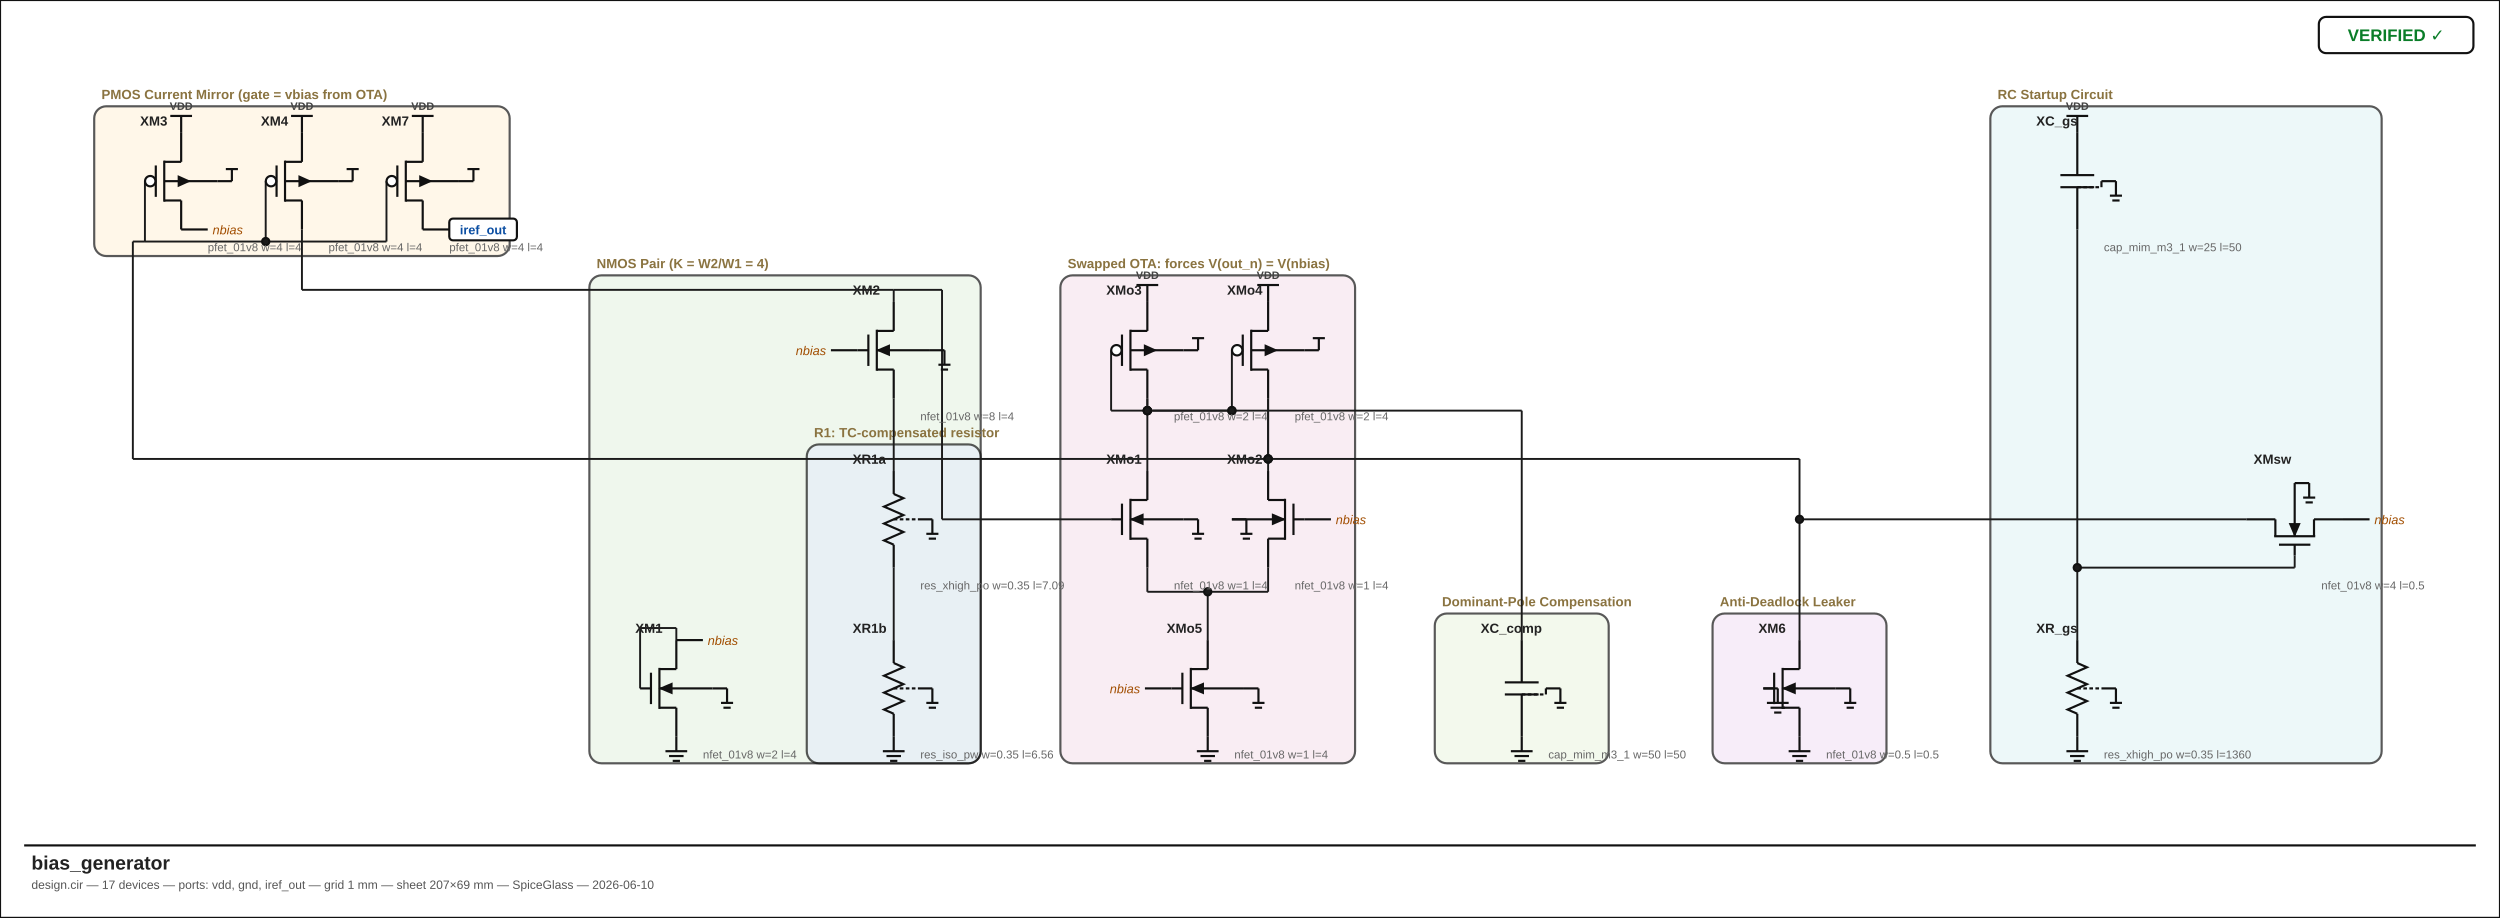
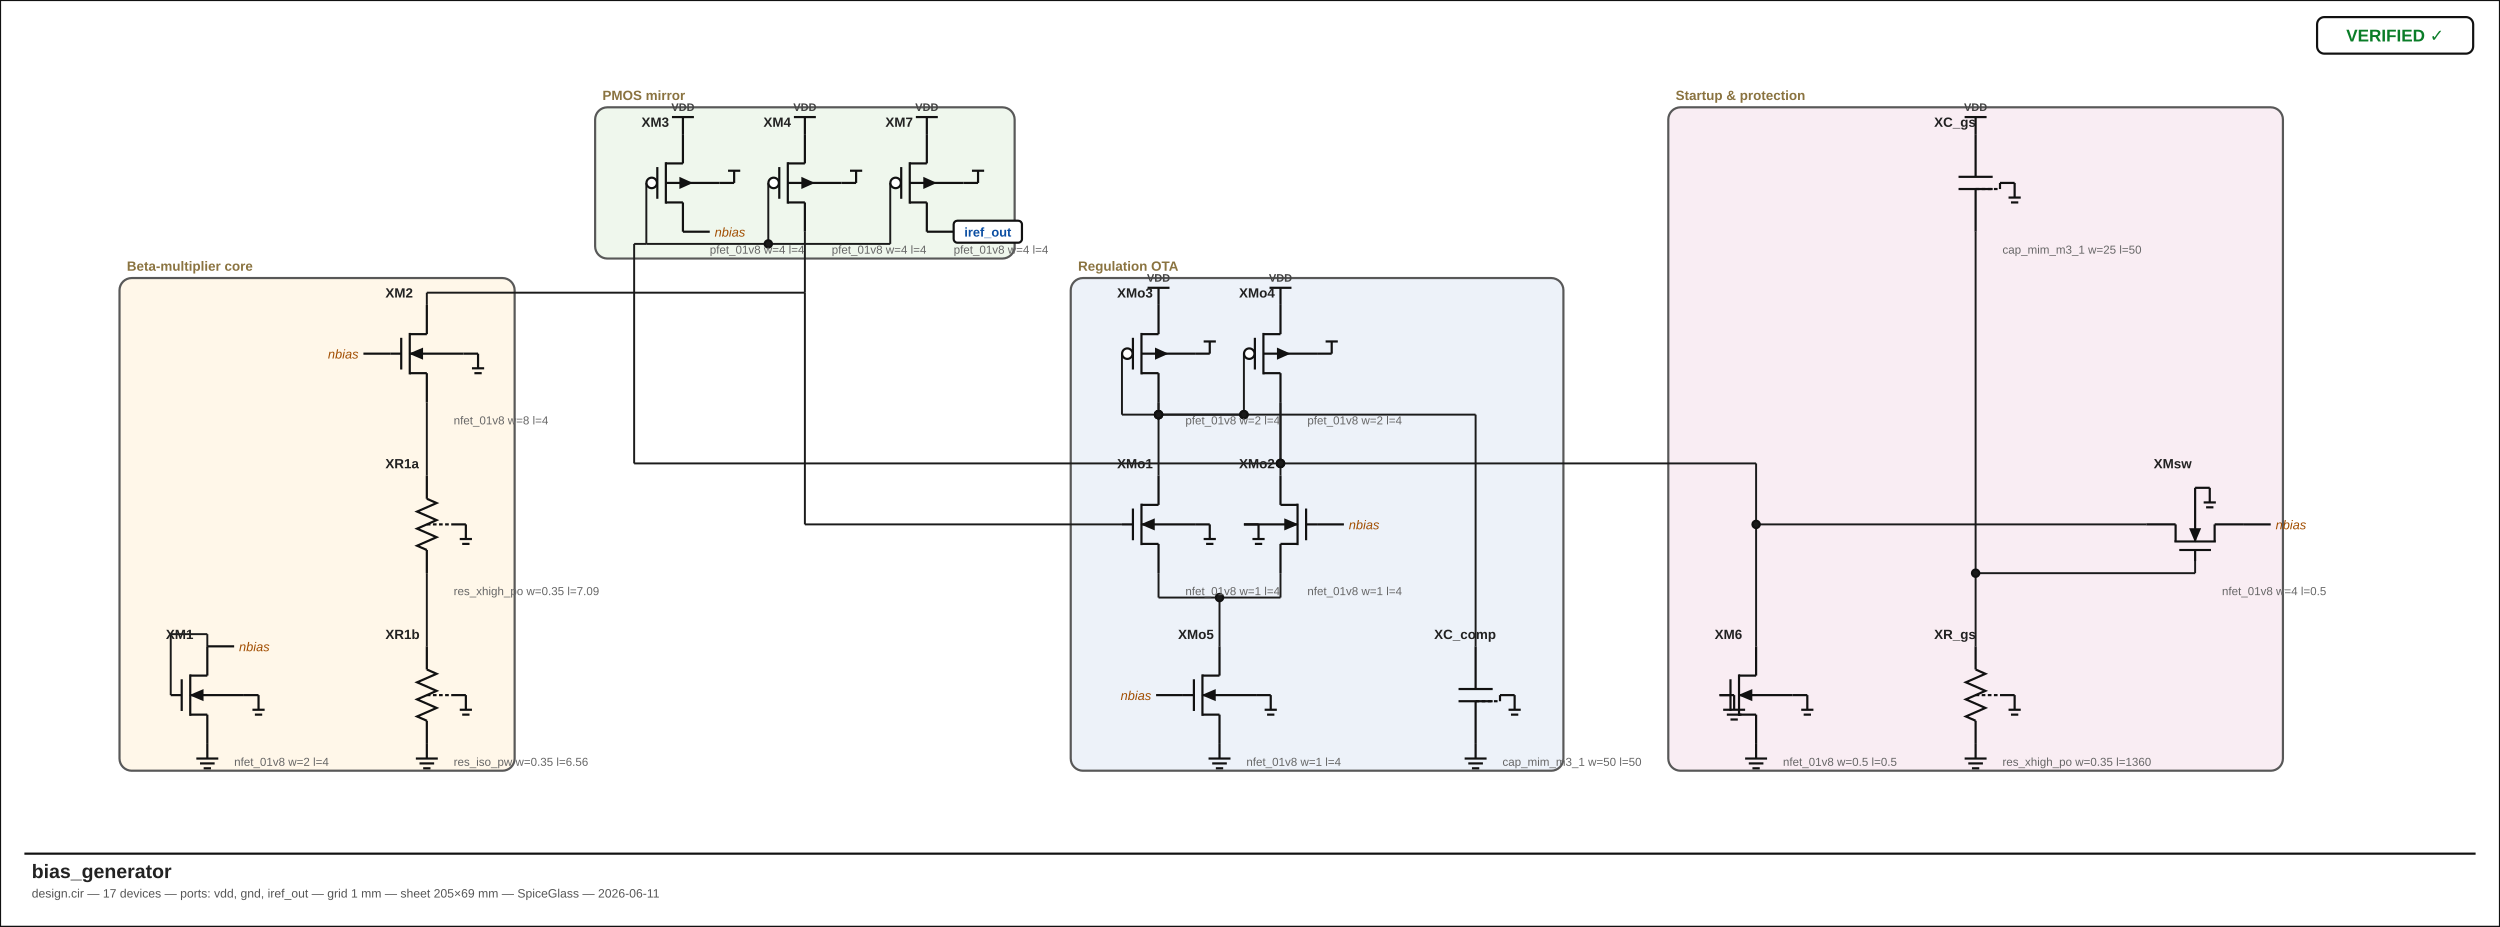
- <svg xmlns="http://www.w3.org/2000/svg" width="2070" height="760" viewBox="0 0 2070 760" data-grid-mm="1" font-family="Segoe UI, Arial, sans-serif">
+ <svg xmlns="http://www.w3.org/2000/svg" width="2050" height="760" viewBox="0 0 2050 760" data-grid-mm="1" font-family="Segoe UI, Arial, sans-serif">
  <style>
 line, polyline, path, rect, circle { stroke: #111111; stroke-width: 1.8; }
 .wire { stroke: #1b1b1b; stroke-width: 1.6; }
 text { stroke: none; fill: #222; font-size: 11px; }
 .name { font-weight: 600; font-size: 11px; }
 .param { fill: #666; font-size: 9.5px; }
 .pin { font-size: 9px; fill: #333; }
 .sym { font-size: 11px; font-weight: 700; }
 .boxmodel { font-size: 9.5px; fill: #555; font-style: italic; }
 .rail { font-size: 9px; fill: #444444; font-weight: 600; }
 .netlabel { font-size: 10.5px; fill: #a14d00; font-style: italic; }
 .port { font-size: 10.5px; fill: #0b4ea2; font-weight: 700; }
 .sectitle { font-size: 11px; fill: #8a7340; font-weight: 600; }
 .title { font-size: 16px; font-weight: 700; }
 .meta { font-size: 10px; fill: #555; }
</style>
-   <rect x="0" y="0" width="2070" height="760" fill="white" stroke="none" />
-   <rect x="78" y="88" width="344" height="124" rx="10" fill="#fff3df" stroke="none" opacity="0.7" />
-   <text x="84" y="82" class="sectitle">PMOS Current Mirror (gate = vbias from OTA)</text>
-   <rect x="488" y="228" width="324" height="404" rx="10" fill="#e8f3e6" stroke="none" opacity="0.7" />
-   <text x="494" y="222" class="sectitle">NMOS Pair (K = W2/W1 = 4)</text>
-   <rect x="668" y="368" width="144" height="264" rx="10" fill="#e6ecf7" stroke="none" opacity="0.7" />
-   <text x="674" y="362" class="sectitle">R1: TC-compensated resistor</text>
-   <rect x="878" y="228" width="244" height="404" rx="10" fill="#f7e6ee" stroke="none" opacity="0.7" />
-   <text x="884" y="222" class="sectitle">Swapped OTA: forces V(out_n) = V(nbias)</text>
-   <rect x="1188" y="508" width="144" height="124" rx="10" fill="#eef7e6" stroke="none" opacity="0.7" />
-   <text x="1194" y="502" class="sectitle">Dominant-Pole Compensation</text>
-   <rect x="1418" y="508" width="144" height="124" rx="10" fill="#f3e6f7" stroke="none" opacity="0.7" />
-   <text x="1424" y="502" class="sectitle">Anti-Deadlock Leaker</text>
-   <rect x="1648" y="88" width="324" height="544" rx="10" fill="#e6f5f7" stroke="none" opacity="0.7" />
-   <text x="1654" y="82" class="sectitle">RC Startup Circuit</text>
+   <rect x="0" y="0" width="2050" height="760" fill="white" stroke="none" />
+   <rect x="98" y="228" width="324" height="404" rx="10" fill="#fff3df" stroke="none" opacity="0.7" />
+   <text x="104" y="222" class="sectitle">Beta-multiplier core</text>
+   <rect x="488" y="88" width="344" height="124" rx="10" fill="#e8f3e6" stroke="none" opacity="0.7" />
+   <text x="494" y="82" class="sectitle">PMOS mirror</text>
+   <rect x="878" y="228" width="404" height="404" rx="10" fill="#e6ecf7" stroke="none" opacity="0.7" />
+   <text x="884" y="222" class="sectitle">Regulation OTA</text>
+   <rect x="1368" y="88" width="504" height="544" rx="10" fill="#f7e6ee" stroke="none" opacity="0.7" />
+   <text x="1374" y="82" class="sectitle">Startup &amp; protection</text>
+   <line class="wire" x1="140" y1="570" x2="140" y2="520" stroke="#1b1b1b" stroke-width="1.6" />
+   <line class="wire" x1="140" y1="520" x2="170" y2="520" stroke="#1b1b1b" stroke-width="1.6" />
+   <line class="wire" x1="170" y1="520" x2="170" y2="530" stroke="#1b1b1b" stroke-width="1.6" />
+   <line class="wire" x1="530" y1="150" x2="530" y2="200" stroke="#1b1b1b" stroke-width="1.6" />
+   <line class="wire" x1="630" y1="150" x2="630" y2="200" stroke="#1b1b1b" stroke-width="1.6" />
+   <line class="wire" x1="730" y1="150" x2="730" y2="200" stroke="#1b1b1b" stroke-width="1.6" />
+   <line class="wire" x1="530" y1="200" x2="730" y2="200" stroke="#1b1b1b" stroke-width="1.6" />
  <line class="wire" x1="950" y1="470" x2="950" y2="490" stroke="#1b1b1b" stroke-width="1.6" />
  <line class="wire" x1="1050" y1="470" x2="1050" y2="490" stroke="#1b1b1b" stroke-width="1.6" />
  <line class="wire" x1="1000" y1="490" x2="1000" y2="530" stroke="#1b1b1b" stroke-width="1.6" />
  <line class="wire" x1="950" y1="490" x2="1050" y2="490" stroke="#1b1b1b" stroke-width="1.6" />
  <line class="wire" x1="950" y1="330" x2="950" y2="390" stroke="#1b1b1b" stroke-width="1.6" />
  <line class="wire" x1="1050" y1="330" x2="1050" y2="390" stroke="#1b1b1b" stroke-width="1.6" />
  <line class="wire" x1="920" y1="290" x2="920" y2="340" stroke="#1b1b1b" stroke-width="1.6" />
  <line class="wire" x1="1020" y1="290" x2="1020" y2="340" stroke="#1b1b1b" stroke-width="1.6" />
  <line class="wire" x1="920" y1="340" x2="1020" y2="340" stroke="#1b1b1b" stroke-width="1.6" />
  <line class="wire" x1="950" y1="340" x2="950" y2="330" stroke="#1b1b1b" stroke-width="1.6" />
-   <line class="wire" x1="120" y1="150" x2="120" y2="200" stroke="#1b1b1b" stroke-width="1.6" />
-   <line class="wire" x1="220" y1="150" x2="220" y2="200" stroke="#1b1b1b" stroke-width="1.6" />
-   <line class="wire" x1="320" y1="150" x2="320" y2="200" stroke="#1b1b1b" stroke-width="1.6" />
-   <line class="wire" x1="120" y1="200" x2="320" y2="200" stroke="#1b1b1b" stroke-width="1.6" />
-   <line class="wire" x1="530" y1="570" x2="530" y2="520" stroke="#1b1b1b" stroke-width="1.6" />
-   <line class="wire" x1="530" y1="520" x2="560" y2="520" stroke="#1b1b1b" stroke-width="1.6" />
-   <line class="wire" x1="560" y1="520" x2="560" y2="530" stroke="#1b1b1b" stroke-width="1.6" />
-   <line class="wire" x1="740" y1="530" x2="740" y2="470" stroke="#1b1b1b" stroke-width="1.6" />
-   <line class="wire" x1="740" y1="390" x2="740" y2="330" stroke="#1b1b1b" stroke-width="1.6" />
-   <line class="wire" x1="1260" y1="530" x2="1260" y2="340" stroke="#1b1b1b" stroke-width="1.6" />
-   <line class="wire" x1="1260" y1="340" x2="950" y2="340" stroke="#1b1b1b" stroke-width="1.6" />
-   <line class="wire" x1="1720" y1="530" x2="1720" y2="190" stroke="#1b1b1b" stroke-width="1.6" />
-   <line class="wire" x1="1900" y1="460" x2="1900" y2="470" stroke="#1b1b1b" stroke-width="1.6" />
-   <line class="wire" x1="1900" y1="470" x2="1720" y2="470" stroke="#1b1b1b" stroke-width="1.6" />
-   <line class="wire" x1="740" y1="250" x2="740" y2="240" stroke="#1b1b1b" stroke-width="1.6" />
-   <line class="wire" x1="740" y1="240" x2="250" y2="240" stroke="#1b1b1b" stroke-width="1.6" />
-   <line class="wire" x1="250" y1="240" x2="250" y2="190" stroke="#1b1b1b" stroke-width="1.6" />
-   <line class="wire" x1="920" y1="430" x2="780" y2="430" stroke="#1b1b1b" stroke-width="1.6" />
-   <line class="wire" x1="780" y1="430" x2="780" y2="240" stroke="#1b1b1b" stroke-width="1.6" />
-   <line class="wire" x1="780" y1="240" x2="740" y2="240" stroke="#1b1b1b" stroke-width="1.6" />
+   <line class="wire" x1="350" y1="530" x2="350" y2="470" stroke="#1b1b1b" stroke-width="1.6" />
+   <line class="wire" x1="350" y1="390" x2="350" y2="330" stroke="#1b1b1b" stroke-width="1.6" />
+   <line class="wire" x1="1210" y1="530" x2="1210" y2="340" stroke="#1b1b1b" stroke-width="1.6" />
+   <line class="wire" x1="1210" y1="340" x2="950" y2="340" stroke="#1b1b1b" stroke-width="1.6" />
+   <line class="wire" x1="1620" y1="530" x2="1620" y2="190" stroke="#1b1b1b" stroke-width="1.6" />
+   <line class="wire" x1="1800" y1="460" x2="1800" y2="470" stroke="#1b1b1b" stroke-width="1.6" />
+   <line class="wire" x1="1800" y1="470" x2="1620" y2="470" stroke="#1b1b1b" stroke-width="1.6" />
+   <line class="wire" x1="660" y1="190" x2="660" y2="240" stroke="#1b1b1b" stroke-width="1.6" />
+   <line class="wire" x1="660" y1="240" x2="350" y2="240" stroke="#1b1b1b" stroke-width="1.6" />
+   <line class="wire" x1="350" y1="240" x2="350" y2="250" stroke="#1b1b1b" stroke-width="1.6" />
+   <line class="wire" x1="920" y1="430" x2="660" y2="430" stroke="#1b1b1b" stroke-width="1.6" />
+   <line class="wire" x1="660" y1="430" x2="660" y2="240" stroke="#1b1b1b" stroke-width="1.6" />
  <line class="wire" x1="1050" y1="330" x2="1050" y2="380" stroke="#1b1b1b" stroke-width="1.6" />
-   <line class="wire" x1="1050" y1="380" x2="110" y2="380" stroke="#1b1b1b" stroke-width="1.6" />
-   <line class="wire" x1="110" y1="380" x2="110" y2="200" stroke="#1b1b1b" stroke-width="1.6" />
-   <line class="wire" x1="110" y1="200" x2="120" y2="200" stroke="#1b1b1b" stroke-width="1.6" />
-   <line class="wire" x1="1490" y1="530" x2="1490" y2="380" stroke="#1b1b1b" stroke-width="1.6" />
-   <line class="wire" x1="1490" y1="380" x2="1050" y2="380" stroke="#1b1b1b" stroke-width="1.6" />
-   <line class="wire" x1="1860" y1="430" x2="1490" y2="430" stroke="#1b1b1b" stroke-width="1.6" />
+   <line class="wire" x1="1050" y1="380" x2="520" y2="380" stroke="#1b1b1b" stroke-width="1.6" />
+   <line class="wire" x1="520" y1="380" x2="520" y2="200" stroke="#1b1b1b" stroke-width="1.6" />
+   <line class="wire" x1="520" y1="200" x2="530" y2="200" stroke="#1b1b1b" stroke-width="1.6" />
+   <line class="wire" x1="1440" y1="530" x2="1440" y2="380" stroke="#1b1b1b" stroke-width="1.6" />
+   <line class="wire" x1="1440" y1="380" x2="1050" y2="380" stroke="#1b1b1b" stroke-width="1.6" />
+   <line class="wire" x1="1760" y1="430" x2="1440" y2="430" stroke="#1b1b1b" stroke-width="1.6" />
+   <circle cx="630" cy="200" r="3" fill="#1b1b1b" stroke="none" />
+   <circle cx="1050" cy="380" r="3" fill="#1b1b1b" stroke="none" />
+   <circle cx="1050" cy="380" r="3" fill="#1b1b1b" stroke="none" />
+   <circle cx="1050" cy="380" r="3" fill="#1b1b1b" stroke="none" />
+   <circle cx="1440" cy="430" r="3" fill="#1b1b1b" stroke="none" />
  <circle cx="1000" cy="490" r="3" fill="#1b1b1b" stroke="none" />
  <circle cx="1020" cy="340" r="3" fill="#1b1b1b" stroke="none" />
  <circle cx="1020" cy="340" r="3" fill="#1b1b1b" stroke="none" />
  <circle cx="950" cy="340" r="3" fill="#1b1b1b" stroke="none" />
  <circle cx="950" cy="340" r="3" fill="#1b1b1b" stroke="none" />
  <circle cx="950" cy="340" r="3" fill="#1b1b1b" stroke="none" />
  <circle cx="950" cy="340" r="3" fill="#1b1b1b" stroke="none" />
-   <circle cx="220" cy="200" r="3" fill="#1b1b1b" stroke="none" />
-   <circle cx="1050" cy="380" r="3" fill="#1b1b1b" stroke="none" />
-   <circle cx="1050" cy="380" r="3" fill="#1b1b1b" stroke="none" />
-   <circle cx="1050" cy="380" r="3" fill="#1b1b1b" stroke="none" />
-   <circle cx="1490" cy="430" r="3" fill="#1b1b1b" stroke="none" />
-   <circle cx="1720" cy="470" r="3" fill="#1b1b1b" stroke="none" />
-   <line x1="150" y1="190" x2="172" y2="190" />
-   <text x="176" y="194" text-anchor="start" class="netlabel">nbias</text>
-   <line x1="560" y1="530" x2="582" y2="530" />
-   <text x="586" y="534" text-anchor="start" class="netlabel">nbias</text>
-   <line x1="710" y1="290" x2="688" y2="290" />
-   <text x="684" y="294" text-anchor="end" class="netlabel">nbias</text>
+   <circle cx="1620" cy="470" r="3" fill="#1b1b1b" stroke="none" />
+   <line x1="560" y1="190" x2="582" y2="190" />
+   <text x="586" y="194" text-anchor="start" class="netlabel">nbias</text>
+   <line x1="170" y1="530" x2="192" y2="530" />
+   <text x="196" y="534" text-anchor="start" class="netlabel">nbias</text>
+   <line x1="320" y1="290" x2="298" y2="290" />
+   <text x="294" y="294" text-anchor="end" class="netlabel">nbias</text>
  <line x1="1080" y1="430" x2="1102" y2="430" />
  <text x="1106" y="434" text-anchor="start" class="netlabel">nbias</text>
  <line x1="970" y1="570" x2="948" y2="570" />
  <text x="944" y="574" text-anchor="end" class="netlabel">nbias</text>
-   <line x1="1940" y1="430" x2="1962" y2="430" />
-   <text x="1966" y="434" text-anchor="start" class="netlabel">nbias</text>
-   <line x1="150" y1="110" x2="150" y2="96" />
-   <line x1="141" y1="96" x2="159" y2="96" stroke-width="2.4" />
-   <text x="150" y="91" text-anchor="middle" class="rail">VDD</text>
-   <line x1="180" y1="150" x2="192" y2="150" />
-   <line x1="192" y1="150" x2="192" y2="140" />
-   <line x1="187" y1="140" x2="197" y2="140" stroke-width="2.4" />
-   <line x1="250" y1="110" x2="250" y2="96" />
-   <line x1="241" y1="96" x2="259" y2="96" stroke-width="2.4" />
-   <text x="250" y="91" text-anchor="middle" class="rail">VDD</text>
-   <line x1="280" y1="150" x2="292" y2="150" />
-   <line x1="292" y1="150" x2="292" y2="140" />
-   <line x1="287" y1="140" x2="297" y2="140" stroke-width="2.4" />
+   <line x1="1840" y1="430" x2="1862" y2="430" />
+   <text x="1866" y="434" text-anchor="start" class="netlabel">nbias</text>
+   <line x1="560" y1="110" x2="560" y2="96" />
+   <line x1="551" y1="96" x2="569" y2="96" stroke-width="2.4" />
+   <text x="560" y="91" text-anchor="middle" class="rail">VDD</text>
+   <line x1="590" y1="150" x2="602" y2="150" />
+   <line x1="602" y1="150" x2="602" y2="140" />
+   <line x1="597" y1="140" x2="607" y2="140" stroke-width="2.4" />
+   <line x1="660" y1="110" x2="660" y2="96" />
+   <line x1="651" y1="96" x2="669" y2="96" stroke-width="2.4" />
+   <text x="660" y="91" text-anchor="middle" class="rail">VDD</text>
+   <line x1="690" y1="150" x2="702" y2="150" />
+   <line x1="702" y1="150" x2="702" y2="140" />
+   <line x1="697" y1="140" x2="707" y2="140" stroke-width="2.4" />
  <line x1="950" y1="250" x2="950" y2="236" />
  <line x1="941" y1="236" x2="959" y2="236" stroke-width="2.4" />
  <text x="950" y="231" text-anchor="middle" class="rail">VDD</text>
  <line x1="980" y1="290" x2="992" y2="290" />
  <line x1="992" y1="290" x2="992" y2="280" />
  <line x1="987" y1="280" x2="997" y2="280" stroke-width="2.4" />
  <line x1="1050" y1="250" x2="1050" y2="236" />
  <line x1="1041" y1="236" x2="1059" y2="236" stroke-width="2.4" />
  <text x="1050" y="231" text-anchor="middle" class="rail">VDD</text>
  <line x1="1080" y1="290" x2="1092" y2="290" />
  <line x1="1092" y1="290" x2="1092" y2="280" />
  <line x1="1087" y1="280" x2="1097" y2="280" stroke-width="2.4" />
-   <line x1="350" y1="110" x2="350" y2="96" />
-   <line x1="341" y1="96" x2="359" y2="96" stroke-width="2.4" />
-   <text x="350" y="91" text-anchor="middle" class="rail">VDD</text>
-   <line x1="380" y1="150" x2="392" y2="150" />
-   <line x1="392" y1="150" x2="392" y2="140" />
-   <line x1="387" y1="140" x2="397" y2="140" stroke-width="2.4" />
-   <line x1="1720" y1="110" x2="1720" y2="96" />
-   <line x1="1711" y1="96" x2="1729" y2="96" stroke-width="2.4" />
-   <text x="1720" y="91" text-anchor="middle" class="rail">VDD</text>
-   <line x1="560" y1="610" x2="560" y2="622" />
-   <line x1="551" y1="622" x2="569" y2="622" stroke-width="2" />
-   <line x1="554" y1="626" x2="566" y2="626" stroke-width="2" />
-   <line x1="557" y1="630" x2="563" y2="630" stroke-width="2" />
-   <line x1="590" y1="570" x2="602" y2="570" />
-   <line x1="602" y1="570" x2="602" y2="582" />
-   <line x1="597" y1="582" x2="607" y2="582" stroke-width="2" />
-   <line x1="599" y1="586" x2="605" y2="586" stroke-width="2" />
-   <line x1="770" y1="290" x2="782" y2="290" />
-   <line x1="782" y1="290" x2="782" y2="302" />
-   <line x1="777" y1="302" x2="787" y2="302" stroke-width="2" />
-   <line x1="779" y1="306" x2="785" y2="306" stroke-width="2" />
-   <line x1="760" y1="430" x2="772" y2="430" />
-   <line x1="772" y1="430" x2="772" y2="442" />
-   <line x1="767" y1="442" x2="777" y2="442" stroke-width="2" />
-   <line x1="769" y1="446" x2="775" y2="446" stroke-width="2" />
-   <line x1="740" y1="610" x2="740" y2="622" />
-   <line x1="731" y1="622" x2="749" y2="622" stroke-width="2" />
-   <line x1="734" y1="626" x2="746" y2="626" stroke-width="2" />
-   <line x1="737" y1="630" x2="743" y2="630" stroke-width="2" />
-   <line x1="760" y1="570" x2="772" y2="570" />
-   <line x1="772" y1="570" x2="772" y2="582" />
-   <line x1="767" y1="582" x2="777" y2="582" stroke-width="2" />
-   <line x1="769" y1="586" x2="775" y2="586" stroke-width="2" />
+   <line x1="760" y1="110" x2="760" y2="96" />
+   <line x1="751" y1="96" x2="769" y2="96" stroke-width="2.4" />
+   <text x="760" y="91" text-anchor="middle" class="rail">VDD</text>
+   <line x1="790" y1="150" x2="802" y2="150" />
+   <line x1="802" y1="150" x2="802" y2="140" />
+   <line x1="797" y1="140" x2="807" y2="140" stroke-width="2.4" />
+   <line x1="1620" y1="110" x2="1620" y2="96" />
+   <line x1="1611" y1="96" x2="1629" y2="96" stroke-width="2.4" />
+   <text x="1620" y="91" text-anchor="middle" class="rail">VDD</text>
+   <line x1="170" y1="610" x2="170" y2="622" />
+   <line x1="161" y1="622" x2="179" y2="622" stroke-width="2" />
+   <line x1="164" y1="626" x2="176" y2="626" stroke-width="2" />
+   <line x1="167" y1="630" x2="173" y2="630" stroke-width="2" />
+   <line x1="200" y1="570" x2="212" y2="570" />
+   <line x1="212" y1="570" x2="212" y2="582" />
+   <line x1="207" y1="582" x2="217" y2="582" stroke-width="2" />
+   <line x1="209" y1="586" x2="215" y2="586" stroke-width="2" />
+   <line x1="380" y1="290" x2="392" y2="290" />
+   <line x1="392" y1="290" x2="392" y2="302" />
+   <line x1="387" y1="302" x2="397" y2="302" stroke-width="2" />
+   <line x1="389" y1="306" x2="395" y2="306" stroke-width="2" />
+   <line x1="370" y1="430" x2="382" y2="430" />
+   <line x1="382" y1="430" x2="382" y2="442" />
+   <line x1="377" y1="442" x2="387" y2="442" stroke-width="2" />
+   <line x1="379" y1="446" x2="385" y2="446" stroke-width="2" />
+   <line x1="350" y1="610" x2="350" y2="622" />
+   <line x1="341" y1="622" x2="359" y2="622" stroke-width="2" />
+   <line x1="344" y1="626" x2="356" y2="626" stroke-width="2" />
+   <line x1="347" y1="630" x2="353" y2="630" stroke-width="2" />
+   <line x1="370" y1="570" x2="382" y2="570" />
+   <line x1="382" y1="570" x2="382" y2="582" />
+   <line x1="377" y1="582" x2="387" y2="582" stroke-width="2" />
+   <line x1="379" y1="586" x2="385" y2="586" stroke-width="2" />
  <line x1="980" y1="430" x2="992" y2="430" />
  <line x1="992" y1="430" x2="992" y2="442" />
  <line x1="987" y1="442" x2="997" y2="442" stroke-width="2" />
  <line x1="989" y1="446" x2="995" y2="446" stroke-width="2" />
  <line x1="1020" y1="430" x2="1032" y2="430" />
  <line x1="1032" y1="430" x2="1032" y2="442" />
  <line x1="1027" y1="442" x2="1037" y2="442" stroke-width="2" />
  <line x1="1029" y1="446" x2="1035" y2="446" stroke-width="2" />
  <line x1="1000" y1="610" x2="1000" y2="622" />
  <line x1="991" y1="622" x2="1009" y2="622" stroke-width="2" />
  <line x1="994" y1="626" x2="1006" y2="626" stroke-width="2" />
  <line x1="997" y1="630" x2="1003" y2="630" stroke-width="2" />
  <line x1="1030" y1="570" x2="1042" y2="570" />
  <line x1="1042" y1="570" x2="1042" y2="582" />
  <line x1="1037" y1="582" x2="1047" y2="582" stroke-width="2" />
  <line x1="1039" y1="586" x2="1045" y2="586" stroke-width="2" />
-   <line x1="1260" y1="610" x2="1260" y2="622" />
-   <line x1="1251" y1="622" x2="1269" y2="622" stroke-width="2" />
-   <line x1="1254" y1="626" x2="1266" y2="626" stroke-width="2" />
-   <line x1="1257" y1="630" x2="1263" y2="630" stroke-width="2" />
-   <line x1="1280" y1="570" x2="1292" y2="570" />
-   <line x1="1292" y1="570" x2="1292" y2="582" />
-   <line x1="1287" y1="582" x2="1297" y2="582" stroke-width="2" />
-   <line x1="1289" y1="586" x2="1295" y2="586" stroke-width="2" />
-   <line x1="1460" y1="570" x2="1472" y2="570" />
-   <line x1="1472" y1="570" x2="1472" y2="582" />
-   <line x1="1463" y1="582" x2="1481" y2="582" stroke-width="2" />
-   <line x1="1466" y1="586" x2="1478" y2="586" stroke-width="2" />
-   <line x1="1469" y1="590" x2="1475" y2="590" stroke-width="2" />
-   <line x1="1490" y1="610" x2="1490" y2="622" />
-   <line x1="1481" y1="622" x2="1499" y2="622" stroke-width="2" />
-   <line x1="1484" y1="626" x2="1496" y2="626" stroke-width="2" />
-   <line x1="1487" y1="630" x2="1493" y2="630" stroke-width="2" />
-   <line x1="1520" y1="570" x2="1532" y2="570" />
-   <line x1="1532" y1="570" x2="1532" y2="582" />
-   <line x1="1527" y1="582" x2="1537" y2="582" stroke-width="2" />
-   <line x1="1529" y1="586" x2="1535" y2="586" stroke-width="2" />
-   <line x1="1740" y1="150" x2="1752" y2="150" />
-   <line x1="1752" y1="150" x2="1752" y2="162" />
-   <line x1="1747" y1="162" x2="1757" y2="162" stroke-width="2" />
-   <line x1="1749" y1="166" x2="1755" y2="166" stroke-width="2" />
-   <line x1="1720" y1="610" x2="1720" y2="622" />
-   <line x1="1711" y1="622" x2="1729" y2="622" stroke-width="2" />
-   <line x1="1714" y1="626" x2="1726" y2="626" stroke-width="2" />
-   <line x1="1717" y1="630" x2="1723" y2="630" stroke-width="2" />
-   <line x1="1740" y1="570" x2="1752" y2="570" />
-   <line x1="1752" y1="570" x2="1752" y2="582" />
-   <line x1="1747" y1="582" x2="1757" y2="582" stroke-width="2" />
-   <line x1="1749" y1="586" x2="1755" y2="586" stroke-width="2" />
-   <line x1="1900" y1="400" x2="1912" y2="400" />
-   <line x1="1912" y1="400" x2="1912" y2="412" />
-   <line x1="1907" y1="412" x2="1917" y2="412" stroke-width="2" />
-   <line x1="1909" y1="416" x2="1915" y2="416" stroke-width="2" />
-   <line x1="350" y1="190" x2="372" y2="190" />
-   <rect x="372" y="181" width="56" height="18" rx="3" fill="white" stroke="#0b4ea2" stroke-width="1.4" />
-   <text x="400.0" y="194" text-anchor="middle" class="port">iref_out</text>
-   <g transform="translate(150 150)" fill="none">
+   <line x1="1210" y1="610" x2="1210" y2="622" />
+   <line x1="1201" y1="622" x2="1219" y2="622" stroke-width="2" />
+   <line x1="1204" y1="626" x2="1216" y2="626" stroke-width="2" />
+   <line x1="1207" y1="630" x2="1213" y2="630" stroke-width="2" />
+   <line x1="1230" y1="570" x2="1242" y2="570" />
+   <line x1="1242" y1="570" x2="1242" y2="582" />
+   <line x1="1237" y1="582" x2="1247" y2="582" stroke-width="2" />
+   <line x1="1239" y1="586" x2="1245" y2="586" stroke-width="2" />
+   <line x1="1410" y1="570" x2="1422" y2="570" />
+   <line x1="1422" y1="570" x2="1422" y2="582" />
+   <line x1="1413" y1="582" x2="1431" y2="582" stroke-width="2" />
+   <line x1="1416" y1="586" x2="1428" y2="586" stroke-width="2" />
+   <line x1="1419" y1="590" x2="1425" y2="590" stroke-width="2" />
+   <line x1="1440" y1="610" x2="1440" y2="622" />
+   <line x1="1431" y1="622" x2="1449" y2="622" stroke-width="2" />
+   <line x1="1434" y1="626" x2="1446" y2="626" stroke-width="2" />
+   <line x1="1437" y1="630" x2="1443" y2="630" stroke-width="2" />
+   <line x1="1470" y1="570" x2="1482" y2="570" />
+   <line x1="1482" y1="570" x2="1482" y2="582" />
+   <line x1="1477" y1="582" x2="1487" y2="582" stroke-width="2" />
+   <line x1="1479" y1="586" x2="1485" y2="586" stroke-width="2" />
+   <line x1="1640" y1="150" x2="1652" y2="150" />
+   <line x1="1652" y1="150" x2="1652" y2="162" />
+   <line x1="1647" y1="162" x2="1657" y2="162" stroke-width="2" />
+   <line x1="1649" y1="166" x2="1655" y2="166" stroke-width="2" />
+   <line x1="1620" y1="610" x2="1620" y2="622" />
+   <line x1="1611" y1="622" x2="1629" y2="622" stroke-width="2" />
+   <line x1="1614" y1="626" x2="1626" y2="626" stroke-width="2" />
+   <line x1="1617" y1="630" x2="1623" y2="630" stroke-width="2" />
+   <line x1="1640" y1="570" x2="1652" y2="570" />
+   <line x1="1652" y1="570" x2="1652" y2="582" />
+   <line x1="1647" y1="582" x2="1657" y2="582" stroke-width="2" />
+   <line x1="1649" y1="586" x2="1655" y2="586" stroke-width="2" />
+   <line x1="1800" y1="400" x2="1812" y2="400" />
+   <line x1="1812" y1="400" x2="1812" y2="412" />
+   <line x1="1807" y1="412" x2="1817" y2="412" stroke-width="2" />
+   <line x1="1809" y1="416" x2="1815" y2="416" stroke-width="2" />
+   <line x1="760" y1="190" x2="782" y2="190" />
+   <rect x="782" y="181" width="56" height="18" rx="3" fill="white" stroke="#0b4ea2" stroke-width="1.4" />
+   <text x="810.0" y="194" text-anchor="middle" class="port">iref_out</text>
+   <g transform="translate(560 150)" fill="none">
    <line x1="0" y1="-40" x2="0" y2="-16" />
    <line x1="0" y1="-16" x2="-14" y2="-16" />
    <line x1="0" y1="40" x2="0" y2="16" />
    <line x1="0" y1="16" x2="-14" y2="16" />
    <line x1="-14" y1="-17" x2="-14" y2="17" stroke-width="2.6" />
    <line x1="-21" y1="-13" x2="-21" y2="13" stroke-width="2.6" />
    <circle cx="-25.6" cy="0" r="4.3" fill="white" stroke-width="1.5" />
    <line x1="-14" y1="0" x2="30" y2="0" />
    <path d="M 6 0 L -2 -3.6 L -2 3.6 Z" fill="#111111" stroke="none" />
  </g>
-   <text x="116" y="104" class="name">XM3</text>
-   <text x="172" y="208" class="param" text-anchor="start">pfet_01v8  w=4  l=4</text>
-   <g transform="translate(250 150)" fill="none">
+   <text x="526" y="104" class="name">XM3</text>
+   <text x="582" y="208" class="param" text-anchor="start">pfet_01v8  w=4  l=4</text>
+   <g transform="translate(660 150)" fill="none">
    <line x1="0" y1="-40" x2="0" y2="-16" />
    <line x1="0" y1="-16" x2="-14" y2="-16" />
    <line x1="0" y1="40" x2="0" y2="16" />
    <line x1="0" y1="16" x2="-14" y2="16" />
    <line x1="-14" y1="-17" x2="-14" y2="17" stroke-width="2.6" />
    <line x1="-21" y1="-13" x2="-21" y2="13" stroke-width="2.6" />
    <circle cx="-25.6" cy="0" r="4.3" fill="white" stroke-width="1.5" />
    <line x1="-14" y1="0" x2="30" y2="0" />
    <path d="M 6 0 L -2 -3.6 L -2 3.6 Z" fill="#111111" stroke="none" />
  </g>
-   <text x="216" y="104" class="name">XM4</text>
-   <text x="272" y="208" class="param" text-anchor="start">pfet_01v8  w=4  l=4</text>
-   <g transform="translate(560 570)" fill="none">
-     <line x1="0" y1="-40" x2="0" y2="-16" />
-     <line x1="0" y1="-16" x2="-14" y2="-16" />
-     <line x1="0" y1="40" x2="0" y2="16" />
-     <line x1="0" y1="16" x2="-14" y2="16" />
-     <line x1="-14" y1="-17" x2="-14" y2="17" stroke-width="2.6" />
-     <line x1="-21" y1="-13" x2="-21" y2="13" stroke-width="2.6" />
-     <line x1="-30" y1="0" x2="-21" y2="0" />
-     <line x1="-14" y1="0" x2="30" y2="0" />
-     <path d="M -12.5 0 L -4 -3.6 L -4 3.6 Z" fill="#111111" stroke="none" />
-   </g>
-   <text x="526" y="524" class="name">XM1</text>
-   <text x="582" y="628" class="param" text-anchor="start">nfet_01v8  w=2  l=4</text>
-   <g transform="translate(740 290)" fill="none">
-     <line x1="0" y1="-40" x2="0" y2="-16" />
-     <line x1="0" y1="-16" x2="-14" y2="-16" />
-     <line x1="0" y1="40" x2="0" y2="16" />
-     <line x1="0" y1="16" x2="-14" y2="16" />
-     <line x1="-14" y1="-17" x2="-14" y2="17" stroke-width="2.6" />
-     <line x1="-21" y1="-13" x2="-21" y2="13" stroke-width="2.6" />
-     <line x1="-30" y1="0" x2="-21" y2="0" />
-     <line x1="-14" y1="0" x2="30" y2="0" />
-     <path d="M -12.5 0 L -4 -3.6 L -4 3.6 Z" fill="#111111" stroke="none" />
-   </g>
-   <text x="706" y="244" class="name">XM2</text>
-   <text x="762" y="348" class="param" text-anchor="start">nfet_01v8  w=8  l=4</text>
-   <g transform="translate(740 430)" fill="none">
+   <text x="626" y="104" class="name">XM4</text>
+   <text x="682" y="208" class="param" text-anchor="start">pfet_01v8  w=4  l=4</text>
+   <g transform="translate(170 570)" fill="none">
+     <line x1="0" y1="-40" x2="0" y2="-16" />
+     <line x1="0" y1="-16" x2="-14" y2="-16" />
+     <line x1="0" y1="40" x2="0" y2="16" />
+     <line x1="0" y1="16" x2="-14" y2="16" />
+     <line x1="-14" y1="-17" x2="-14" y2="17" stroke-width="2.6" />
+     <line x1="-21" y1="-13" x2="-21" y2="13" stroke-width="2.6" />
+     <line x1="-30" y1="0" x2="-21" y2="0" />
+     <line x1="-14" y1="0" x2="30" y2="0" />
+     <path d="M -12.5 0 L -4 -3.6 L -4 3.6 Z" fill="#111111" stroke="none" />
+   </g>
+   <text x="136" y="524" class="name">XM1</text>
+   <text x="192" y="628" class="param" text-anchor="start">nfet_01v8  w=2  l=4</text>
+   <g transform="translate(350 290)" fill="none">
+     <line x1="0" y1="-40" x2="0" y2="-16" />
+     <line x1="0" y1="-16" x2="-14" y2="-16" />
+     <line x1="0" y1="40" x2="0" y2="16" />
+     <line x1="0" y1="16" x2="-14" y2="16" />
+     <line x1="-14" y1="-17" x2="-14" y2="17" stroke-width="2.6" />
+     <line x1="-21" y1="-13" x2="-21" y2="13" stroke-width="2.6" />
+     <line x1="-30" y1="0" x2="-21" y2="0" />
+     <line x1="-14" y1="0" x2="30" y2="0" />
+     <path d="M -12.5 0 L -4 -3.6 L -4 3.6 Z" fill="#111111" stroke="none" />
+   </g>
+   <text x="316" y="244" class="name">XM2</text>
+   <text x="372" y="348" class="param" text-anchor="start">nfet_01v8  w=8  l=4</text>
+   <g transform="translate(350 430)" fill="none">
    <line x1="0" y1="-40" x2="0" y2="-21" />
    <line x1="0" y1="21" x2="0" y2="40" />
    <polyline points="0,-21 8,-17.5 -8,-10.5 8,-3.5 -8,3.5 8,10.5 -8,17.5 0,21" fill="none" stroke-width="2" />
    <line x1="0" y1="0" x2="20" y2="0" stroke-dasharray="3 2" />
  </g>
-   <text x="706" y="384" class="name">XR1a</text>
-   <text x="762" y="488" class="param" text-anchor="start">res_xhigh_po  w=0.35  l=7.09</text>
-   <g transform="translate(740 570)" fill="none">
+   <text x="316" y="384" class="name">XR1a</text>
+   <text x="372" y="488" class="param" text-anchor="start">res_xhigh_po  w=0.35  l=7.09</text>
+   <g transform="translate(350 570)" fill="none">
    <line x1="0" y1="-40" x2="0" y2="-21" />
    <line x1="0" y1="21" x2="0" y2="40" />
    <polyline points="0,-21 8,-17.5 -8,-10.5 8,-3.5 -8,3.5 8,10.5 -8,17.5 0,21" fill="none" stroke-width="2" />
    <line x1="0" y1="0" x2="20" y2="0" stroke-dasharray="3 2" />
  </g>
-   <text x="706" y="524" class="name">XR1b</text>
-   <text x="762" y="628" class="param" text-anchor="start">res_iso_pw  w=0.35  l=6.56</text>
+   <text x="316" y="524" class="name">XR1b</text>
+   <text x="372" y="628" class="param" text-anchor="start">res_iso_pw  w=0.35  l=6.56</text>
  <g transform="translate(950 430)" fill="none">
    <line x1="0" y1="-40" x2="0" y2="-16" />
    <line x1="0" y1="-16" x2="-14" y2="-16" />
    <line x1="0" y1="40" x2="0" y2="16" />
    <line x1="0" y1="16" x2="-14" y2="16" />
    <line x1="-14" y1="-17" x2="-14" y2="17" stroke-width="2.6" />
    <line x1="-21" y1="-13" x2="-21" y2="13" stroke-width="2.6" />
    <line x1="-30" y1="0" x2="-21" y2="0" />
    <line x1="-14" y1="0" x2="30" y2="0" />
    <path d="M -12.5 0 L -4 -3.6 L -4 3.6 Z" fill="#111111" stroke="none" />
  </g>
  <text x="916" y="384" class="name">XMo1</text>
  <text x="972" y="488" class="param" text-anchor="start">nfet_01v8  w=1  l=4</text>
  <g transform="translate(1050 430) scale(-1 1)" fill="none">
    <line x1="0" y1="-40" x2="0" y2="-16" />
    <line x1="0" y1="-16" x2="-14" y2="-16" />
    <line x1="0" y1="40" x2="0" y2="16" />
    <line x1="0" y1="16" x2="-14" y2="16" />
    <line x1="-14" y1="-17" x2="-14" y2="17" stroke-width="2.6" />
    <line x1="-21" y1="-13" x2="-21" y2="13" stroke-width="2.6" />
    <line x1="-30" y1="0" x2="-21" y2="0" />
    <line x1="-14" y1="0" x2="30" y2="0" />
    <path d="M -12.5 0 L -4 -3.6 L -4 3.6 Z" fill="#111111" stroke="none" />
  </g>
  <text x="1016" y="384" class="name">XMo2</text>
  <text x="1072" y="488" class="param" text-anchor="start">nfet_01v8  w=1  l=4</text>
  <g transform="translate(950 290)" fill="none">
    <line x1="0" y1="-40" x2="0" y2="-16" />
    <line x1="0" y1="-16" x2="-14" y2="-16" />
    <line x1="0" y1="40" x2="0" y2="16" />
    <line x1="0" y1="16" x2="-14" y2="16" />
    <line x1="-14" y1="-17" x2="-14" y2="17" stroke-width="2.6" />
    <line x1="-21" y1="-13" x2="-21" y2="13" stroke-width="2.6" />
    <circle cx="-25.6" cy="0" r="4.3" fill="white" stroke-width="1.5" />
    <line x1="-14" y1="0" x2="30" y2="0" />
    <path d="M 6 0 L -2 -3.6 L -2 3.6 Z" fill="#111111" stroke="none" />
  </g>
  <text x="916" y="244" class="name">XMo3</text>
  <text x="972" y="348" class="param" text-anchor="start">pfet_01v8  w=2  l=4</text>
  <g transform="translate(1050 290)" fill="none">
    <line x1="0" y1="-40" x2="0" y2="-16" />
    <line x1="0" y1="-16" x2="-14" y2="-16" />
    <line x1="0" y1="40" x2="0" y2="16" />
    <line x1="0" y1="16" x2="-14" y2="16" />
    <line x1="-14" y1="-17" x2="-14" y2="17" stroke-width="2.6" />
    <line x1="-21" y1="-13" x2="-21" y2="13" stroke-width="2.6" />
    <circle cx="-25.6" cy="0" r="4.3" fill="white" stroke-width="1.5" />
    <line x1="-14" y1="0" x2="30" y2="0" />
    <path d="M 6 0 L -2 -3.6 L -2 3.6 Z" fill="#111111" stroke="none" />
  </g>
  <text x="1016" y="244" class="name">XMo4</text>
  <text x="1072" y="348" class="param" text-anchor="start">pfet_01v8  w=2  l=4</text>
  <g transform="translate(1000 570)" fill="none">
    <line x1="0" y1="-40" x2="0" y2="-16" />
    <line x1="0" y1="-16" x2="-14" y2="-16" />
    <line x1="0" y1="40" x2="0" y2="16" />
    <line x1="0" y1="16" x2="-14" y2="16" />
    <line x1="-14" y1="-17" x2="-14" y2="17" stroke-width="2.6" />
    <line x1="-21" y1="-13" x2="-21" y2="13" stroke-width="2.6" />
    <line x1="-30" y1="0" x2="-21" y2="0" />
    <line x1="-14" y1="0" x2="30" y2="0" />
    <path d="M -12.5 0 L -4 -3.6 L -4 3.6 Z" fill="#111111" stroke="none" />
  </g>
  <text x="966" y="524" class="name">XMo5</text>
  <text x="1022" y="628" class="param" text-anchor="start">nfet_01v8  w=1  l=4</text>
-   <g transform="translate(1260 570)" fill="none">
+   <g transform="translate(1210 570)" fill="none">
    <line x1="0" y1="-40" x2="0" y2="-5" />
    <line x1="0" y1="5" x2="0" y2="40" />
    <line x1="-14" y1="-5" x2="14" y2="-5" stroke-width="2.6" />
    <line x1="-14" y1="5" x2="14" y2="5" stroke-width="2.6" />
    <line x1="0" y1="5" x2="20" y2="5" stroke-dasharray="3 2" />
    <line x1="20" y1="5" x2="20" y2="0" />
  </g>
-   <text x="1226" y="524" class="name">XC_comp</text>
-   <text x="1282" y="628" class="param" text-anchor="start">cap_mim_m3_1  w=50  l=50</text>
-   <g transform="translate(350 150)" fill="none">
+   <text x="1176" y="524" class="name">XC_comp</text>
+   <text x="1232" y="628" class="param" text-anchor="start">cap_mim_m3_1  w=50  l=50</text>
+   <g transform="translate(760 150)" fill="none">
    <line x1="0" y1="-40" x2="0" y2="-16" />
    <line x1="0" y1="-16" x2="-14" y2="-16" />
    <line x1="0" y1="40" x2="0" y2="16" />
    <line x1="0" y1="16" x2="-14" y2="16" />
    <line x1="-14" y1="-17" x2="-14" y2="17" stroke-width="2.6" />
    <line x1="-21" y1="-13" x2="-21" y2="13" stroke-width="2.6" />
    <circle cx="-25.6" cy="0" r="4.3" fill="white" stroke-width="1.5" />
    <line x1="-14" y1="0" x2="30" y2="0" />
    <path d="M 6 0 L -2 -3.6 L -2 3.6 Z" fill="#111111" stroke="none" />
  </g>
-   <text x="316" y="104" class="name">XM7</text>
-   <text x="372" y="208" class="param" text-anchor="start">pfet_01v8  w=4  l=4</text>
-   <g transform="translate(1490 570)" fill="none">
-     <line x1="0" y1="-40" x2="0" y2="-16" />
-     <line x1="0" y1="-16" x2="-14" y2="-16" />
-     <line x1="0" y1="40" x2="0" y2="16" />
-     <line x1="0" y1="16" x2="-14" y2="16" />
-     <line x1="-14" y1="-17" x2="-14" y2="17" stroke-width="2.6" />
-     <line x1="-21" y1="-13" x2="-21" y2="13" stroke-width="2.6" />
-     <line x1="-30" y1="0" x2="-21" y2="0" />
-     <line x1="-14" y1="0" x2="30" y2="0" />
-     <path d="M -12.5 0 L -4 -3.6 L -4 3.6 Z" fill="#111111" stroke="none" />
-   </g>
-   <text x="1456" y="524" class="name">XM6</text>
-   <text x="1512" y="628" class="param" text-anchor="start">nfet_01v8  w=0.5  l=0.5</text>
-   <g transform="translate(1720 150)" fill="none">
+   <text x="726" y="104" class="name">XM7</text>
+   <text x="782" y="208" class="param" text-anchor="start">pfet_01v8  w=4  l=4</text>
+   <g transform="translate(1440 570)" fill="none">
+     <line x1="0" y1="-40" x2="0" y2="-16" />
+     <line x1="0" y1="-16" x2="-14" y2="-16" />
+     <line x1="0" y1="40" x2="0" y2="16" />
+     <line x1="0" y1="16" x2="-14" y2="16" />
+     <line x1="-14" y1="-17" x2="-14" y2="17" stroke-width="2.6" />
+     <line x1="-21" y1="-13" x2="-21" y2="13" stroke-width="2.6" />
+     <line x1="-30" y1="0" x2="-21" y2="0" />
+     <line x1="-14" y1="0" x2="30" y2="0" />
+     <path d="M -12.5 0 L -4 -3.6 L -4 3.6 Z" fill="#111111" stroke="none" />
+   </g>
+   <text x="1406" y="524" class="name">XM6</text>
+   <text x="1462" y="628" class="param" text-anchor="start">nfet_01v8  w=0.5  l=0.5</text>
+   <g transform="translate(1620 150)" fill="none">
    <line x1="0" y1="-40" x2="0" y2="-5" />
    <line x1="0" y1="5" x2="0" y2="40" />
    <line x1="-14" y1="-5" x2="14" y2="-5" stroke-width="2.6" />
    <line x1="-14" y1="5" x2="14" y2="5" stroke-width="2.6" />
    <line x1="0" y1="5" x2="20" y2="5" stroke-dasharray="3 2" />
    <line x1="20" y1="5" x2="20" y2="0" />
  </g>
-   <text x="1686" y="104" class="name">XC_gs</text>
-   <text x="1742" y="208" class="param" text-anchor="start">cap_mim_m3_1  w=25  l=50</text>
-   <g transform="translate(1720 570)" fill="none">
+   <text x="1586" y="104" class="name">XC_gs</text>
+   <text x="1642" y="208" class="param" text-anchor="start">cap_mim_m3_1  w=25  l=50</text>
+   <g transform="translate(1620 570)" fill="none">
    <line x1="0" y1="-40" x2="0" y2="-21" />
    <line x1="0" y1="21" x2="0" y2="40" />
    <polyline points="0,-21 8,-17.5 -8,-10.5 8,-3.5 -8,3.5 8,10.5 -8,17.5 0,21" fill="none" stroke-width="2" />
    <line x1="0" y1="0" x2="20" y2="0" stroke-dasharray="3 2" />
  </g>
-   <text x="1686" y="524" class="name">XR_gs</text>
-   <text x="1742" y="628" class="param" text-anchor="start">res_xhigh_po  w=0.35  l=1360</text>
-   <g transform="translate(1900 430) rotate(-90)" fill="none">
-     <line x1="0" y1="-40" x2="0" y2="-16" />
-     <line x1="0" y1="-16" x2="-14" y2="-16" />
-     <line x1="0" y1="40" x2="0" y2="16" />
-     <line x1="0" y1="16" x2="-14" y2="16" />
-     <line x1="-14" y1="-17" x2="-14" y2="17" stroke-width="2.6" />
-     <line x1="-21" y1="-13" x2="-21" y2="13" stroke-width="2.6" />
-     <line x1="-30" y1="0" x2="-21" y2="0" />
-     <line x1="-14" y1="0" x2="30" y2="0" />
-     <path d="M -12.5 0 L -4 -3.6 L -4 3.6 Z" fill="#111111" stroke="none" />
-   </g>
-   <text x="1866" y="384" class="name">XMsw</text>
-   <text x="1922" y="488" class="param" text-anchor="start">nfet_01v8  w=4  l=0.5</text>
-   <line x1="20" y1="700" x2="2050" y2="700" stroke="#999" stroke-width="1" />
+   <text x="1586" y="524" class="name">XR_gs</text>
+   <text x="1642" y="628" class="param" text-anchor="start">res_xhigh_po  w=0.35  l=1360</text>
+   <g transform="translate(1800 430) rotate(-90)" fill="none">
+     <line x1="0" y1="-40" x2="0" y2="-16" />
+     <line x1="0" y1="-16" x2="-14" y2="-16" />
+     <line x1="0" y1="40" x2="0" y2="16" />
+     <line x1="0" y1="16" x2="-14" y2="16" />
+     <line x1="-14" y1="-17" x2="-14" y2="17" stroke-width="2.6" />
+     <line x1="-21" y1="-13" x2="-21" y2="13" stroke-width="2.6" />
+     <line x1="-30" y1="0" x2="-21" y2="0" />
+     <line x1="-14" y1="0" x2="30" y2="0" />
+     <path d="M -12.5 0 L -4 -3.6 L -4 3.6 Z" fill="#111111" stroke="none" />
+   </g>
+   <text x="1766" y="384" class="name">XMsw</text>
+   <text x="1822" y="488" class="param" text-anchor="start">nfet_01v8  w=4  l=0.5</text>
+   <line x1="20" y1="700" x2="2030" y2="700" stroke="#999" stroke-width="1" />
  <text x="26" y="720" class="title">bias_generator</text>
-   <text x="26" y="736" class="meta">design.cir — 17 devices — ports: vdd, gnd, iref_out — grid 1 mm — sheet 207×69 mm — SpiceGlass — 2026-06-10</text>
-   <rect x="1920" y="14" width="128" height="30" rx="6" fill="none" stroke="#0a7d28" stroke-width="2.4" />
-   <text x="1984" y="34" text-anchor="middle" style="fill:#0a7d28;font-weight:800;font-size:14px">VERIFIED ✓</text>
+   <text x="26" y="736" class="meta">design.cir — 17 devices — ports: vdd, gnd, iref_out — grid 1 mm — sheet 205×69 mm — SpiceGlass — 2026-06-11</text>
+   <rect x="1900" y="14" width="128" height="30" rx="6" fill="none" stroke="#0a7d28" stroke-width="2.4" />
+   <text x="1964" y="34" text-anchor="middle" style="fill:#0a7d28;font-weight:800;font-size:14px">VERIFIED ✓</text>
</svg>
